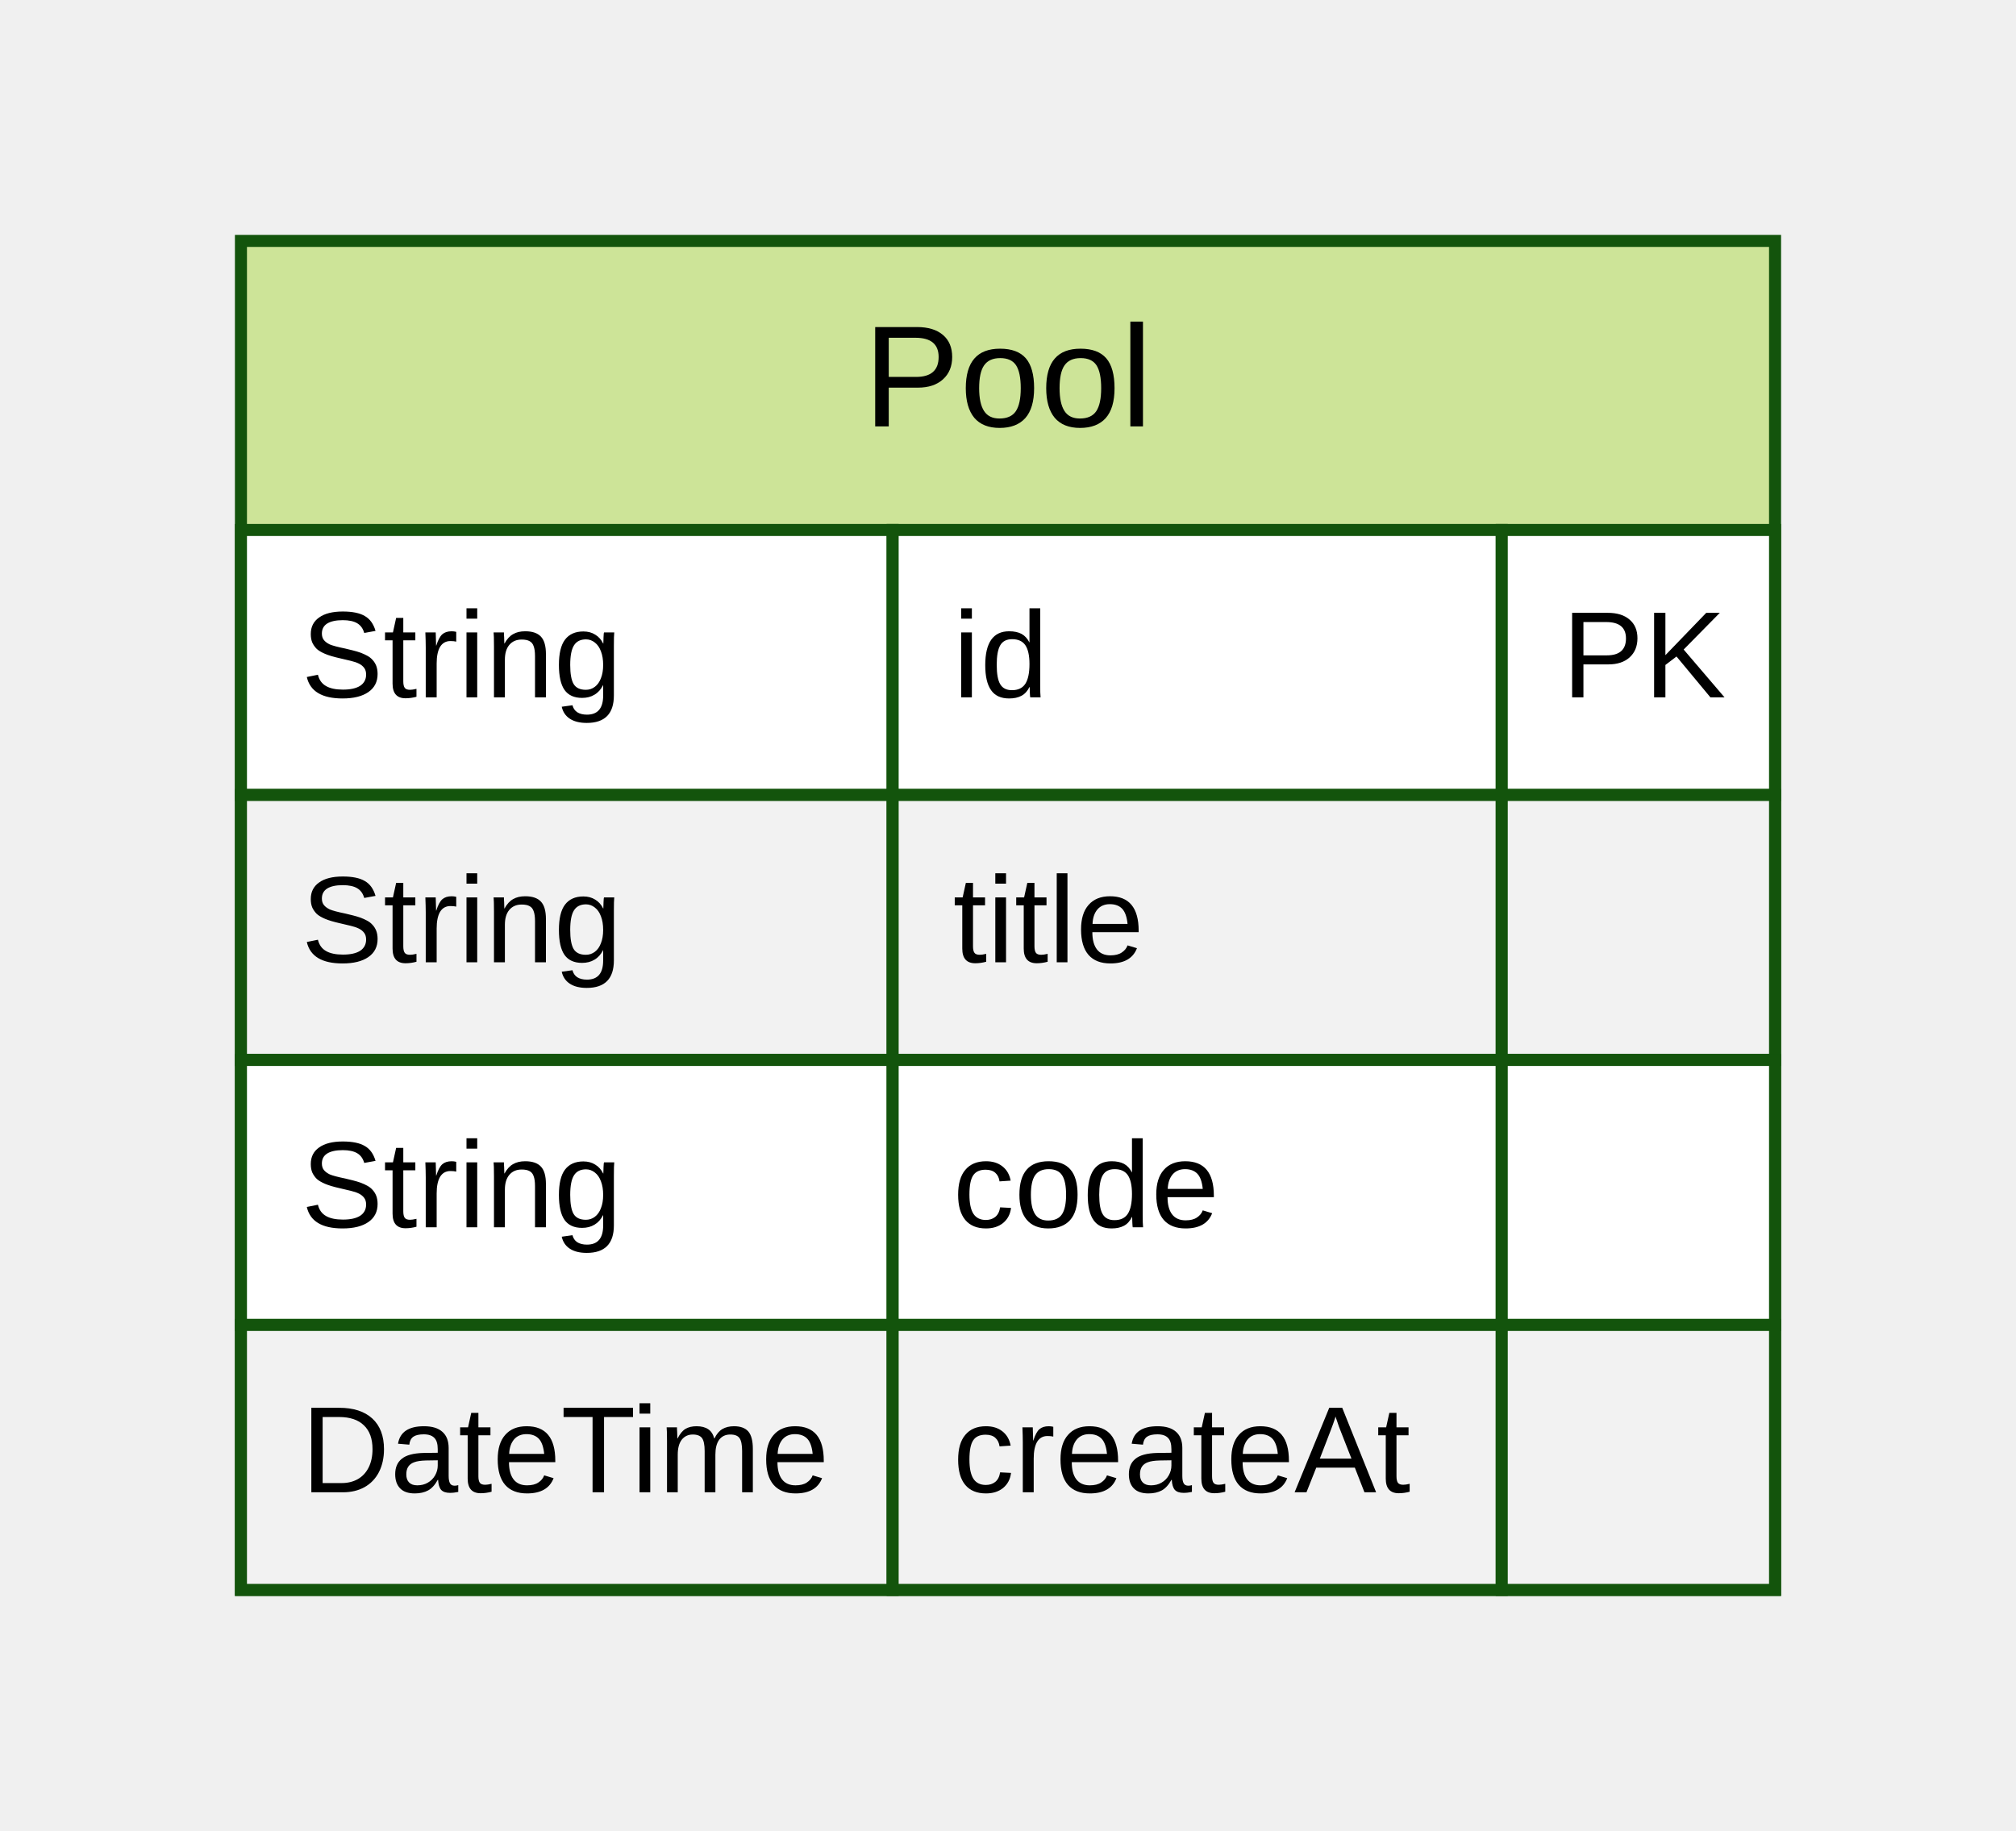
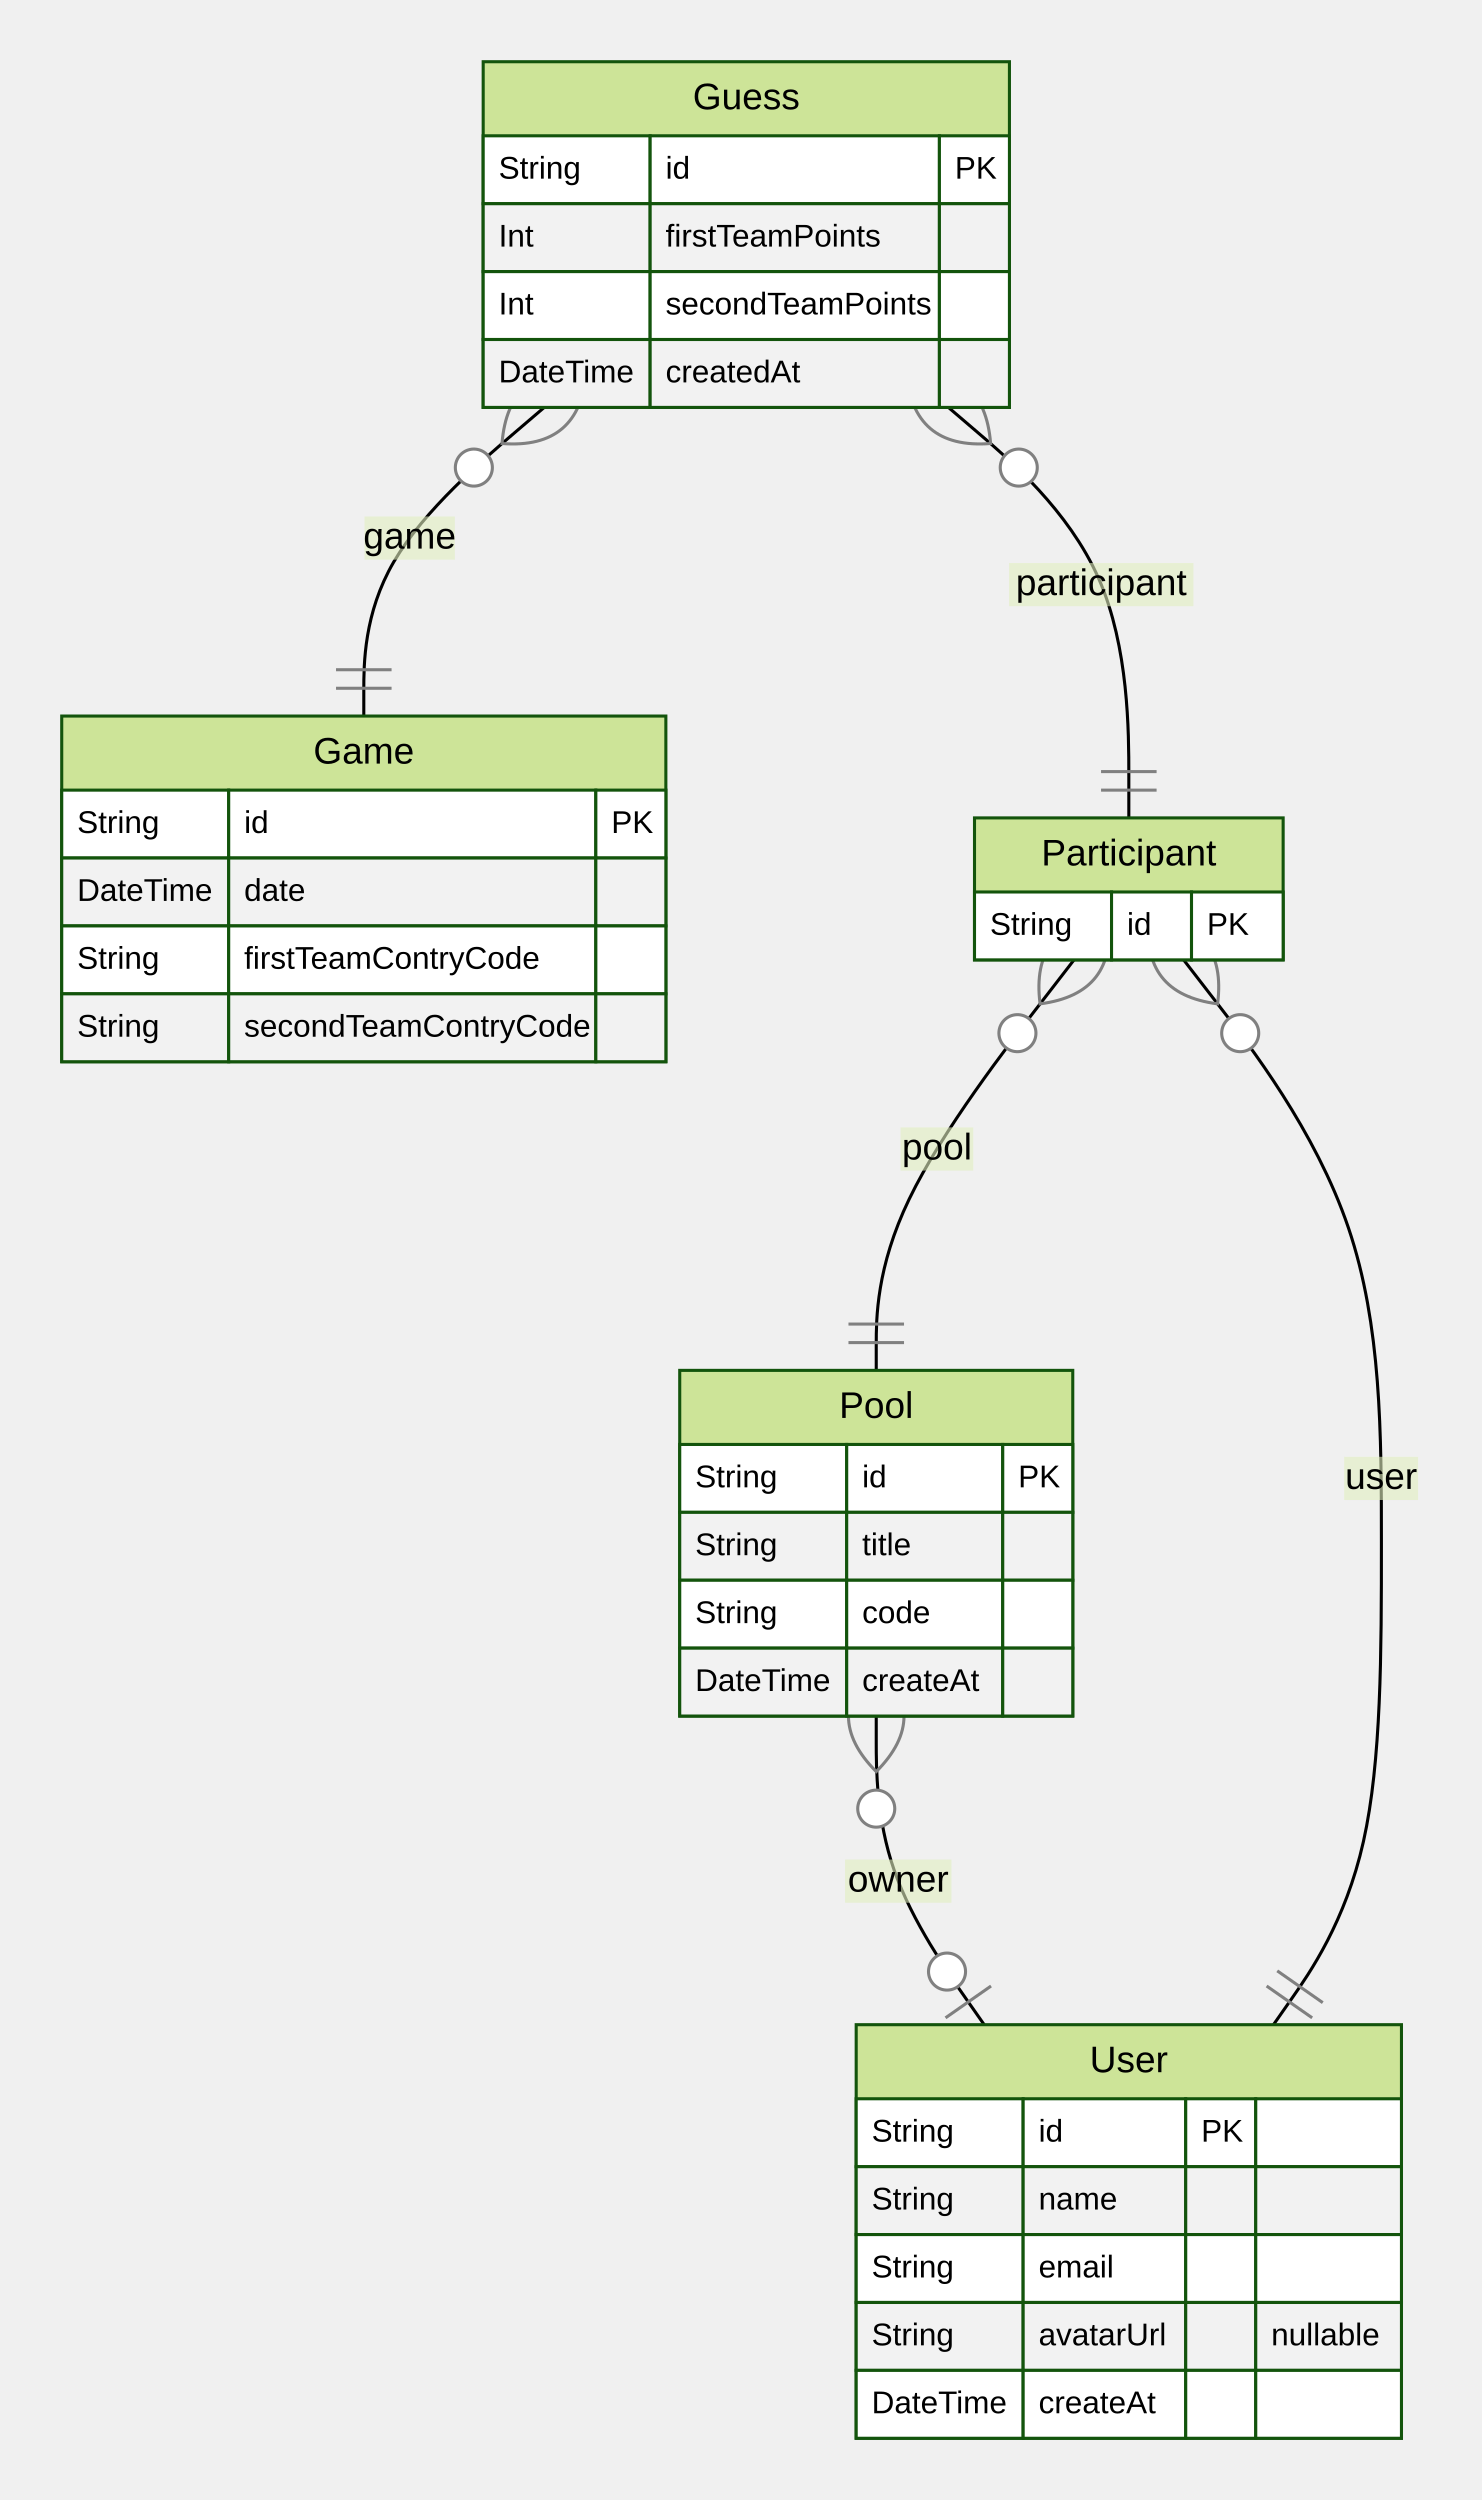
- <svg xmlns="http://www.w3.org/2000/svg" aria-labelledby="chart-title-mermaid-0 chart-desc-mermaid-0" role="img" viewBox="0 0 167.344 152" style="max-width: 167.344px; background-color: white;" width="100%" id="mermaid-0">
+ <svg xmlns="http://www.w3.org/2000/svg" aria-labelledby="chart-title-mermaid-0 chart-desc-mermaid-0" role="img" viewBox="0 0 480.138 810" style="max-width: 480.138px; background-color: white;" width="100%" id="mermaid-0">
  <style>#mermaid-0 {font-family:"trebuchet ms",verdana,arial,sans-serif;font-size:16px;fill:#000000;}#mermaid-0 .error-icon{fill:#552222;}#mermaid-0 .error-text{fill:#552222;stroke:#552222;}#mermaid-0 .edge-thickness-normal{stroke-width:2px;}#mermaid-0 .edge-thickness-thick{stroke-width:3.5px;}#mermaid-0 .edge-pattern-solid{stroke-dasharray:0;}#mermaid-0 .edge-pattern-dashed{stroke-dasharray:3;}#mermaid-0 .edge-pattern-dotted{stroke-dasharray:2;}#mermaid-0 .marker{fill:#000000;stroke:#000000;}#mermaid-0 .marker.cross{stroke:#000000;}#mermaid-0 svg{font-family:"trebuchet ms",verdana,arial,sans-serif;font-size:16px;}#mermaid-0 .entityBox{fill:#cde498;stroke:#13540c;}#mermaid-0 .attributeBoxOdd{fill:#ffffff;stroke:#13540c;}#mermaid-0 .attributeBoxEven{fill:#f2f2f2;stroke:#13540c;}#mermaid-0 .relationshipLabelBox{fill:hsl(78.158, 58.462%, 84.51%);opacity:0.7;background-color:hsl(78.158, 58.462%, 84.51%);}#mermaid-0 .relationshipLabelBox rect{opacity:0.5;}#mermaid-0 .relationshipLine{stroke:#000000;}#mermaid-0 :root{--mermaid-font-family:"trebuchet ms",verdana,arial,sans-serif;}</style>
  <g />
  <defs>
    <marker orient="auto" markerHeight="18" markerWidth="18" refY="9" refX="0" id="ONLY_ONE_START">
      <path d="M9,0 L9,18 M15,0 L15,18" fill="none" stroke="gray" />
    </marker>
  </defs>
  <defs>
    <marker orient="auto" markerHeight="18" markerWidth="18" refY="9" refX="18" id="ONLY_ONE_END">
      <path d="M3,0 L3,18 M9,0 L9,18" fill="none" stroke="gray" />
    </marker>
  </defs>
  <defs>
    <marker orient="auto" markerHeight="18" markerWidth="30" refY="9" refX="0" id="ZERO_OR_ONE_START">
      <circle r="6" cy="9" cx="21" fill="white" stroke="gray" />
      <path d="M9,0 L9,18" fill="none" stroke="gray" />
    </marker>
  </defs>
  <defs>
    <marker orient="auto" markerHeight="18" markerWidth="30" refY="9" refX="30" id="ZERO_OR_ONE_END">
      <circle r="6" cy="9" cx="9" fill="white" stroke="gray" />
      <path d="M21,0 L21,18" fill="none" stroke="gray" />
    </marker>
  </defs>
  <defs>
    <marker orient="auto" markerHeight="36" markerWidth="45" refY="18" refX="18" id="ONE_OR_MORE_START">
      <path d="M0,18 Q 18,0 36,18 Q 18,36 0,18 M42,9 L42,27" fill="none" stroke="gray" />
    </marker>
  </defs>
  <defs>
    <marker orient="auto" markerHeight="36" markerWidth="45" refY="18" refX="27" id="ONE_OR_MORE_END">
      <path d="M3,9 L3,27 M9,18 Q27,0 45,18 Q27,36 9,18" fill="none" stroke="gray" />
    </marker>
  </defs>
  <defs>
    <marker orient="auto" markerHeight="36" markerWidth="57" refY="18" refX="18" id="ZERO_OR_MORE_START">
      <circle r="6" cy="18" cx="48" fill="white" stroke="gray" />
      <path d="M0,18 Q18,0 36,18 Q18,36 0,18" fill="none" stroke="gray" />
    </marker>
  </defs>
  <defs>
    <marker orient="auto" markerHeight="36" markerWidth="57" refY="18" refX="39" id="ZERO_OR_MORE_END">
      <circle r="6" cy="18" cx="9" fill="white" stroke="gray" />
      <path d="M21,18 Q39,0 57,18 Q39,36 21,18" fill="none" stroke="gray" />
    </marker>
  </defs>
-   <g transform="translate(20,20 )" id="Pool">
+   <path marker-start="url(#ZERO_OR_MORE_START)" marker-end="url(#ZERO_OR_ONE_END)" fill="none" stroke="gray" d="M283.903,556L283.903,564.333C283.903,572.667,283.903,589.333,289.732,606C295.561,622.667,307.218,639.333,313.047,647.667L318.876,656" class="er relationshipLine" />
+   <path marker-start="url(#ZERO_OR_MORE_START)" marker-end="url(#ONLY_ONE_END)" fill="none" stroke="gray" d="M383.496,311L394.176,324.833C404.856,338.667,426.216,366.333,436.895,397.833C447.575,429.333,447.575,464.667,447.575,500C447.575,535.333,447.575,570.667,441.747,596.667C435.918,622.667,424.26,639.333,418.431,647.667L412.603,656" class="er relationshipLine" />
+   <path marker-start="url(#ZERO_OR_MORE_START)" marker-end="url(#ONLY_ONE_END)" fill="none" stroke="gray" d="M347.982,311L337.303,324.833C326.623,338.667,305.263,366.333,294.583,388.5C283.903,410.667,283.903,427.333,283.903,435.667L283.903,444" class="er relationshipLine" />
+   <path marker-start="url(#ZERO_OR_MORE_START)" marker-end="url(#ONLY_ONE_END)" fill="none" stroke="gray" d="M307.28,132L317.023,140.333C326.766,148.667,346.253,165.333,355.996,187.5C365.739,209.667,365.739,237.333,365.739,251.167L365.739,265" class="er relationshipLine" />
+   <path marker-start="url(#ZERO_OR_MORE_START)" marker-end="url(#ONLY_ONE_END)" fill="none" stroke="gray" d="M176.33,132L166.586,140.333C156.843,148.667,137.356,165.333,127.613,182C117.87,198.667,117.87,215.333,117.87,223.667L117.87,232" class="er relationshipLine" />
+   <g transform="translate(220.2316,444 )" id="Pool">
    <rect height="112" width="127.344" y="0" x="0" stroke="gray" fill-opacity="100%" fill="honeydew" class="er entityBox" />
    <text transform="translate(63.67186,12)" style="font-family: &quot;trebuchet ms&quot;, verdana, arial, sans-serif;; font-size: 12px" text-anchor="middle" dominant-baseline="middle" y="0" x="0" id="entity-Pool" class="er entityLabel">Pool</text>
    <rect height="22" width="54.096" y="24" x="0" stroke="gray" fill-opacity="100%" fill="honeydew" class="er attributeBoxOdd" />
    <text transform="translate(5,35)" style="font-family: &quot;trebuchet ms&quot;, verdana, arial, sans-serif;; font-size: 10.2px" text-anchor="left" dominant-baseline="middle" y="0" x="0" id="entity-Pool-attr-1-type" class="er entityLabel">String</text>
    <rect height="22" width="50.56" y="24" x="54.096" stroke="gray" fill-opacity="100%" fill="honeydew" class="er attributeBoxOdd" />
    <text transform="translate(59.09555,35)" style="font-family: &quot;trebuchet ms&quot;, verdana, arial, sans-serif;; font-size: 10.2px" text-anchor="left" dominant-baseline="middle" y="0" x="0" id="entity-Pool-attr-1-name" class="er entityLabel">id</text>
    <rect height="22" width="22.688" y="24" x="104.656" stroke="gray" fill-opacity="100%" fill="honeydew" class="er attributeBoxOdd" />
    <text transform="translate(109.656,35)" style="font-family: &quot;trebuchet ms&quot;, verdana, arial, sans-serif;; font-size: 10.2px" text-anchor="left" dominant-baseline="middle" y="0" x="0" id="entity-Pool-attr-1-key" class="er entityLabel">PK</text>
    <rect height="22" width="54.096" y="46" x="0" stroke="gray" fill-opacity="100%" fill="honeydew" class="er attributeBoxEven" />
    <text transform="translate(5,57)" style="font-family: &quot;trebuchet ms&quot;, verdana, arial, sans-serif;; font-size: 10.2px" text-anchor="left" dominant-baseline="middle" y="0" x="0" id="entity-Pool-attr-2-type" class="er entityLabel">String</text>
    <rect height="22" width="50.56" y="46" x="54.096" stroke="gray" fill-opacity="100%" fill="honeydew" class="er attributeBoxEven" />
    <text transform="translate(59.09555,57)" style="font-family: &quot;trebuchet ms&quot;, verdana, arial, sans-serif;; font-size: 10.2px" text-anchor="left" dominant-baseline="middle" y="0" x="0" id="entity-Pool-attr-2-name" class="er entityLabel">title</text>
    <rect height="22" width="22.688" y="46" x="104.656" stroke="gray" fill-opacity="100%" fill="honeydew" class="er attributeBoxEven" />
    <text transform="translate(109.656,57)" style="font-family: &quot;trebuchet ms&quot;, verdana, arial, sans-serif;; font-size: 10.2px" text-anchor="left" dominant-baseline="middle" y="0" x="0" id="entity-Pool-attr-2-key" class="er entityLabel" />
    <rect height="22" width="54.096" y="68" x="0" stroke="gray" fill-opacity="100%" fill="honeydew" class="er attributeBoxOdd" />
    <text transform="translate(5,79)" style="font-family: &quot;trebuchet ms&quot;, verdana, arial, sans-serif;; font-size: 10.2px" text-anchor="left" dominant-baseline="middle" y="0" x="0" id="entity-Pool-attr-3-type" class="er entityLabel">String</text>
    <rect height="22" width="50.56" y="68" x="54.096" stroke="gray" fill-opacity="100%" fill="honeydew" class="er attributeBoxOdd" />
    <text transform="translate(59.09555,79)" style="font-family: &quot;trebuchet ms&quot;, verdana, arial, sans-serif;; font-size: 10.2px" text-anchor="left" dominant-baseline="middle" y="0" x="0" id="entity-Pool-attr-3-name" class="er entityLabel">code</text>
    <rect height="22" width="22.688" y="68" x="104.656" stroke="gray" fill-opacity="100%" fill="honeydew" class="er attributeBoxOdd" />
    <text transform="translate(109.656,79)" style="font-family: &quot;trebuchet ms&quot;, verdana, arial, sans-serif;; font-size: 10.2px" text-anchor="left" dominant-baseline="middle" y="0" x="0" id="entity-Pool-attr-3-key" class="er entityLabel" />
    <rect height="22" width="54.096" y="90" x="0" stroke="gray" fill-opacity="100%" fill="honeydew" class="er attributeBoxEven" />
    <text transform="translate(5,101)" style="font-family: &quot;trebuchet ms&quot;, verdana, arial, sans-serif;; font-size: 10.2px" text-anchor="left" dominant-baseline="middle" y="0" x="0" id="entity-Pool-attr-4-type" class="er entityLabel">DateTime</text>
    <rect height="22" width="50.56" y="90" x="54.096" stroke="gray" fill-opacity="100%" fill="honeydew" class="er attributeBoxEven" />
    <text transform="translate(59.09555,101)" style="font-family: &quot;trebuchet ms&quot;, verdana, arial, sans-serif;; font-size: 10.2px" text-anchor="left" dominant-baseline="middle" y="0" x="0" id="entity-Pool-attr-4-name" class="er entityLabel">createAt</text>
    <rect height="22" width="22.688" y="90" x="104.656" stroke="gray" fill-opacity="100%" fill="honeydew" class="er attributeBoxEven" />
    <text transform="translate(109.656,101)" style="font-family: &quot;trebuchet ms&quot;, verdana, arial, sans-serif;; font-size: 10.2px" text-anchor="left" dominant-baseline="middle" y="0" x="0" id="entity-Pool-attr-4-key" class="er entityLabel" />
  </g>
+   <g transform="translate(277.4055,656 )" id="User">
+     <rect height="134" width="176.668" y="0" x="0" stroke="gray" fill-opacity="100%" fill="honeydew" class="er entityBox" />
+     <text transform="translate(88.33382,12)" style="font-family: &quot;trebuchet ms&quot;, verdana, arial, sans-serif;; font-size: 12px" text-anchor="middle" dominant-baseline="middle" y="0" x="0" id="entity-User" class="er entityLabel">User</text>
+     <rect height="22" width="54.096" y="24" x="0" stroke="gray" fill-opacity="100%" fill="honeydew" class="er attributeBoxOdd" />
+     <text transform="translate(5,35)" style="font-family: &quot;trebuchet ms&quot;, verdana, arial, sans-serif;; font-size: 10.2px" text-anchor="left" dominant-baseline="middle" y="0" x="0" id="entity-User-attr-1-type" class="er entityLabel">String</text>
+     <rect height="22" width="52.672" y="24" x="54.096" stroke="gray" fill-opacity="100%" fill="honeydew" class="er attributeBoxOdd" />
+     <text transform="translate(59.09555,35)" style="font-family: &quot;trebuchet ms&quot;, verdana, arial, sans-serif;; font-size: 10.2px" text-anchor="left" dominant-baseline="middle" y="0" x="0" id="entity-User-attr-1-name" class="er entityLabel">id</text>
+     <rect height="22" width="22.688" y="24" x="106.767" stroke="gray" fill-opacity="100%" fill="honeydew" class="er attributeBoxOdd" />
+     <text transform="translate(111.7674,35)" style="font-family: &quot;trebuchet ms&quot;, verdana, arial, sans-serif;; font-size: 10.2px" text-anchor="left" dominant-baseline="middle" y="0" x="0" id="entity-User-attr-1-key" class="er entityLabel">PK</text>
+     <rect height="22" width="47.213" y="24" x="129.455" stroke="gray" fill-opacity="100%" fill="honeydew" class="er attributeBoxOdd" />
+     <text transform="translate(134.4551,35)" style="font-family: &quot;trebuchet ms&quot;, verdana, arial, sans-serif;; font-size: 10.2px" text-anchor="left" dominant-baseline="middle" y="0" x="0" id="entity-User-attr-1-comment" class="er entityLabel" />
+     <rect height="22" width="54.096" y="46" x="0" stroke="gray" fill-opacity="100%" fill="honeydew" class="er attributeBoxEven" />
+     <text transform="translate(5,57)" style="font-family: &quot;trebuchet ms&quot;, verdana, arial, sans-serif;; font-size: 10.2px" text-anchor="left" dominant-baseline="middle" y="0" x="0" id="entity-User-attr-2-type" class="er entityLabel">String</text>
+     <rect height="22" width="52.672" y="46" x="54.096" stroke="gray" fill-opacity="100%" fill="honeydew" class="er attributeBoxEven" />
+     <text transform="translate(59.09555,57)" style="font-family: &quot;trebuchet ms&quot;, verdana, arial, sans-serif;; font-size: 10.2px" text-anchor="left" dominant-baseline="middle" y="0" x="0" id="entity-User-attr-2-name" class="er entityLabel">name</text>
+     <rect height="22" width="22.688" y="46" x="106.767" stroke="gray" fill-opacity="100%" fill="honeydew" class="er attributeBoxEven" />
+     <text transform="translate(111.7674,57)" style="font-family: &quot;trebuchet ms&quot;, verdana, arial, sans-serif;; font-size: 10.2px" text-anchor="left" dominant-baseline="middle" y="0" x="0" id="entity-User-attr-2-key" class="er entityLabel" />
+     <rect height="22" width="47.213" y="46" x="129.455" stroke="gray" fill-opacity="100%" fill="honeydew" class="er attributeBoxEven" />
+     <text transform="translate(134.4551,57)" style="font-family: &quot;trebuchet ms&quot;, verdana, arial, sans-serif;; font-size: 10.2px" text-anchor="left" dominant-baseline="middle" y="0" x="0" id="entity-User-attr-2-comment" class="er entityLabel" />
+     <rect height="22" width="54.096" y="68" x="0" stroke="gray" fill-opacity="100%" fill="honeydew" class="er attributeBoxOdd" />
+     <text transform="translate(5,79)" style="font-family: &quot;trebuchet ms&quot;, verdana, arial, sans-serif;; font-size: 10.2px" text-anchor="left" dominant-baseline="middle" y="0" x="0" id="entity-User-attr-3-type" class="er entityLabel">String</text>
+     <rect height="22" width="52.672" y="68" x="54.096" stroke="gray" fill-opacity="100%" fill="honeydew" class="er attributeBoxOdd" />
+     <text transform="translate(59.09555,79)" style="font-family: &quot;trebuchet ms&quot;, verdana, arial, sans-serif;; font-size: 10.2px" text-anchor="left" dominant-baseline="middle" y="0" x="0" id="entity-User-attr-3-name" class="er entityLabel">email</text>
+     <rect height="22" width="22.688" y="68" x="106.767" stroke="gray" fill-opacity="100%" fill="honeydew" class="er attributeBoxOdd" />
+     <text transform="translate(111.7674,79)" style="font-family: &quot;trebuchet ms&quot;, verdana, arial, sans-serif;; font-size: 10.2px" text-anchor="left" dominant-baseline="middle" y="0" x="0" id="entity-User-attr-3-key" class="er entityLabel" />
+     <rect height="22" width="47.213" y="68" x="129.455" stroke="gray" fill-opacity="100%" fill="honeydew" class="er attributeBoxOdd" />
+     <text transform="translate(134.4551,79)" style="font-family: &quot;trebuchet ms&quot;, verdana, arial, sans-serif;; font-size: 10.2px" text-anchor="left" dominant-baseline="middle" y="0" x="0" id="entity-User-attr-3-comment" class="er entityLabel" />
+     <rect height="22" width="54.096" y="90" x="0" stroke="gray" fill-opacity="100%" fill="honeydew" class="er attributeBoxEven" />
+     <text transform="translate(5,101)" style="font-family: &quot;trebuchet ms&quot;, verdana, arial, sans-serif;; font-size: 10.2px" text-anchor="left" dominant-baseline="middle" y="0" x="0" id="entity-User-attr-4-type" class="er entityLabel">String</text>
+     <rect height="22" width="52.672" y="90" x="54.096" stroke="gray" fill-opacity="100%" fill="honeydew" class="er attributeBoxEven" />
+     <text transform="translate(59.09555,101)" style="font-family: &quot;trebuchet ms&quot;, verdana, arial, sans-serif;; font-size: 10.2px" text-anchor="left" dominant-baseline="middle" y="0" x="0" id="entity-User-attr-4-name" class="er entityLabel">avatarUrl</text>
+     <rect height="22" width="22.688" y="90" x="106.767" stroke="gray" fill-opacity="100%" fill="honeydew" class="er attributeBoxEven" />
+     <text transform="translate(111.7674,101)" style="font-family: &quot;trebuchet ms&quot;, verdana, arial, sans-serif;; font-size: 10.2px" text-anchor="left" dominant-baseline="middle" y="0" x="0" id="entity-User-attr-4-key" class="er entityLabel" />
+     <rect height="22" width="47.213" y="90" x="129.455" stroke="gray" fill-opacity="100%" fill="honeydew" class="er attributeBoxEven" />
+     <text transform="translate(134.4551,101)" style="font-family: &quot;trebuchet ms&quot;, verdana, arial, sans-serif;; font-size: 10.2px" text-anchor="left" dominant-baseline="middle" y="0" x="0" id="entity-User-attr-4-comment" class="er entityLabel">nullable</text>
+     <rect height="22" width="54.096" y="112" x="0" stroke="gray" fill-opacity="100%" fill="honeydew" class="er attributeBoxOdd" />
+     <text transform="translate(5,123)" style="font-family: &quot;trebuchet ms&quot;, verdana, arial, sans-serif;; font-size: 10.2px" text-anchor="left" dominant-baseline="middle" y="0" x="0" id="entity-User-attr-5-type" class="er entityLabel">DateTime</text>
+     <rect height="22" width="52.672" y="112" x="54.096" stroke="gray" fill-opacity="100%" fill="honeydew" class="er attributeBoxOdd" />
+     <text transform="translate(59.09555,123)" style="font-family: &quot;trebuchet ms&quot;, verdana, arial, sans-serif;; font-size: 10.2px" text-anchor="left" dominant-baseline="middle" y="0" x="0" id="entity-User-attr-5-name" class="er entityLabel">createAt</text>
+     <rect height="22" width="22.688" y="112" x="106.767" stroke="gray" fill-opacity="100%" fill="honeydew" class="er attributeBoxOdd" />
+     <text transform="translate(111.7674,123)" style="font-family: &quot;trebuchet ms&quot;, verdana, arial, sans-serif;; font-size: 10.2px" text-anchor="left" dominant-baseline="middle" y="0" x="0" id="entity-User-attr-5-key" class="er entityLabel" />
+     <rect height="22" width="47.213" y="112" x="129.455" stroke="gray" fill-opacity="100%" fill="honeydew" class="er attributeBoxOdd" />
+     <text transform="translate(134.4551,123)" style="font-family: &quot;trebuchet ms&quot;, verdana, arial, sans-serif;; font-size: 10.2px" text-anchor="left" dominant-baseline="middle" y="0" x="0" id="entity-User-attr-5-comment" class="er entityLabel" />
+   </g>
+   <g transform="translate(20,232 )" id="Game">
+     <rect height="112" width="195.739" y="0" x="0" stroke="gray" fill-opacity="100%" fill="honeydew" class="er entityBox" />
+     <text transform="translate(97.86967,12)" style="font-family: &quot;trebuchet ms&quot;, verdana, arial, sans-serif;; font-size: 12px" text-anchor="middle" dominant-baseline="middle" y="0" x="0" id="entity-Game" class="er entityLabel">Game</text>
+     <rect height="22" width="54.096" y="24" x="0" stroke="gray" fill-opacity="100%" fill="honeydew" class="er attributeBoxOdd" />
+     <text transform="translate(5,35)" style="font-family: &quot;trebuchet ms&quot;, verdana, arial, sans-serif;; font-size: 10.2px" text-anchor="left" dominant-baseline="middle" y="0" x="0" id="entity-Game-attr-1-type" class="er entityLabel">String</text>
+     <rect height="22" width="118.956" y="24" x="54.096" stroke="gray" fill-opacity="100%" fill="honeydew" class="er attributeBoxOdd" />
+     <text transform="translate(59.09555,35)" style="font-family: &quot;trebuchet ms&quot;, verdana, arial, sans-serif;; font-size: 10.2px" text-anchor="left" dominant-baseline="middle" y="0" x="0" id="entity-Game-attr-1-name" class="er entityLabel">id</text>
+     <rect height="22" width="22.688" y="24" x="173.052" stroke="gray" fill-opacity="100%" fill="honeydew" class="er attributeBoxOdd" />
+     <text transform="translate(178.0517,35)" style="font-family: &quot;trebuchet ms&quot;, verdana, arial, sans-serif;; font-size: 10.2px" text-anchor="left" dominant-baseline="middle" y="0" x="0" id="entity-Game-attr-1-key" class="er entityLabel">PK</text>
+     <rect height="22" width="54.096" y="46" x="0" stroke="gray" fill-opacity="100%" fill="honeydew" class="er attributeBoxEven" />
+     <text transform="translate(5,57)" style="font-family: &quot;trebuchet ms&quot;, verdana, arial, sans-serif;; font-size: 10.2px" text-anchor="left" dominant-baseline="middle" y="0" x="0" id="entity-Game-attr-2-type" class="er entityLabel">DateTime</text>
+     <rect height="22" width="118.956" y="46" x="54.096" stroke="gray" fill-opacity="100%" fill="honeydew" class="er attributeBoxEven" />
+     <text transform="translate(59.09555,57)" style="font-family: &quot;trebuchet ms&quot;, verdana, arial, sans-serif;; font-size: 10.2px" text-anchor="left" dominant-baseline="middle" y="0" x="0" id="entity-Game-attr-2-name" class="er entityLabel">date</text>
+     <rect height="22" width="22.688" y="46" x="173.052" stroke="gray" fill-opacity="100%" fill="honeydew" class="er attributeBoxEven" />
+     <text transform="translate(178.0517,57)" style="font-family: &quot;trebuchet ms&quot;, verdana, arial, sans-serif;; font-size: 10.2px" text-anchor="left" dominant-baseline="middle" y="0" x="0" id="entity-Game-attr-2-key" class="er entityLabel" />
+     <rect height="22" width="54.096" y="68" x="0" stroke="gray" fill-opacity="100%" fill="honeydew" class="er attributeBoxOdd" />
+     <text transform="translate(5,79)" style="font-family: &quot;trebuchet ms&quot;, verdana, arial, sans-serif;; font-size: 10.2px" text-anchor="left" dominant-baseline="middle" y="0" x="0" id="entity-Game-attr-3-type" class="er entityLabel">String</text>
+     <rect height="22" width="118.956" y="68" x="54.096" stroke="gray" fill-opacity="100%" fill="honeydew" class="er attributeBoxOdd" />
+     <text transform="translate(59.09555,79)" style="font-family: &quot;trebuchet ms&quot;, verdana, arial, sans-serif;; font-size: 10.2px" text-anchor="left" dominant-baseline="middle" y="0" x="0" id="entity-Game-attr-3-name" class="er entityLabel">firstTeamContryCode</text>
+     <rect height="22" width="22.688" y="68" x="173.052" stroke="gray" fill-opacity="100%" fill="honeydew" class="er attributeBoxOdd" />
+     <text transform="translate(178.0517,79)" style="font-family: &quot;trebuchet ms&quot;, verdana, arial, sans-serif;; font-size: 10.2px" text-anchor="left" dominant-baseline="middle" y="0" x="0" id="entity-Game-attr-3-key" class="er entityLabel" />
+     <rect height="22" width="54.096" y="90" x="0" stroke="gray" fill-opacity="100%" fill="honeydew" class="er attributeBoxEven" />
+     <text transform="translate(5,101)" style="font-family: &quot;trebuchet ms&quot;, verdana, arial, sans-serif;; font-size: 10.2px" text-anchor="left" dominant-baseline="middle" y="0" x="0" id="entity-Game-attr-4-type" class="er entityLabel">String</text>
+     <rect height="22" width="118.956" y="90" x="54.096" stroke="gray" fill-opacity="100%" fill="honeydew" class="er attributeBoxEven" />
+     <text transform="translate(59.09555,101)" style="font-family: &quot;trebuchet ms&quot;, verdana, arial, sans-serif;; font-size: 10.2px" text-anchor="left" dominant-baseline="middle" y="0" x="0" id="entity-Game-attr-4-name" class="er entityLabel">secondTeamContryCode</text>
+     <rect height="22" width="22.688" y="90" x="173.052" stroke="gray" fill-opacity="100%" fill="honeydew" class="er attributeBoxEven" />
+     <text transform="translate(178.0517,101)" style="font-family: &quot;trebuchet ms&quot;, verdana, arial, sans-serif;; font-size: 10.2px" text-anchor="left" dominant-baseline="middle" y="0" x="0" id="entity-Game-attr-4-key" class="er entityLabel" />
+   </g>
+   <g transform="translate(315.7393,265 )" id="Participant">
+     <rect height="46" width="100" y="0" x="0" stroke="gray" fill-opacity="100%" fill="honeydew" class="er entityBox" />
+     <text transform="translate(50,12)" style="font-family: &quot;trebuchet ms&quot;, verdana, arial, sans-serif;; font-size: 12px" text-anchor="middle" dominant-baseline="middle" y="0" x="0" id="entity-Participant" class="er entityLabel">Participant</text>
+     <rect height="22" width="44.399" y="24" x="0" stroke="gray" fill-opacity="100%" fill="honeydew" class="er attributeBoxOdd" />
+     <text transform="translate(5,35)" style="font-family: &quot;trebuchet ms&quot;, verdana, arial, sans-serif;; font-size: 10.2px" text-anchor="left" dominant-baseline="middle" y="0" x="0" id="entity-Participant-attr-1-type" class="er entityLabel">String</text>
+     <rect height="22" width="25.911" y="24" x="44.399" stroke="gray" fill-opacity="100%" fill="honeydew" class="er attributeBoxOdd" />
+     <text transform="translate(49.39862,35)" style="font-family: &quot;trebuchet ms&quot;, verdana, arial, sans-serif;; font-size: 10.2px" text-anchor="left" dominant-baseline="middle" y="0" x="0" id="entity-Participant-attr-1-name" class="er entityLabel">id</text>
+     <rect height="22" width="29.69" y="24" x="70.31" stroke="gray" fill-opacity="100%" fill="honeydew" class="er attributeBoxOdd" />
+     <text transform="translate(75.30976,35)" style="font-family: &quot;trebuchet ms&quot;, verdana, arial, sans-serif;; font-size: 10.2px" text-anchor="left" dominant-baseline="middle" y="0" x="0" id="entity-Participant-attr-1-key" class="er entityLabel">PK</text>
+   </g>
+   <g transform="translate(156.5523,20 )" id="Guess">
+     <rect height="112" width="170.504" y="0" x="0" stroke="gray" fill-opacity="100%" fill="honeydew" class="er entityBox" />
+     <text transform="translate(85.2522,12)" style="font-family: &quot;trebuchet ms&quot;, verdana, arial, sans-serif;; font-size: 12px" text-anchor="middle" dominant-baseline="middle" y="0" x="0" id="entity-Guess" class="er entityLabel">Guess</text>
+     <rect height="22" width="54.096" y="24" x="0" stroke="gray" fill-opacity="100%" fill="honeydew" class="er attributeBoxOdd" />
+     <text transform="translate(5,35)" style="font-family: &quot;trebuchet ms&quot;, verdana, arial, sans-serif;; font-size: 10.2px" text-anchor="left" dominant-baseline="middle" y="0" x="0" id="entity-Guess-attr-1-type" class="er entityLabel">String</text>
+     <rect height="22" width="93.721" y="24" x="54.096" stroke="gray" fill-opacity="100%" fill="honeydew" class="er attributeBoxOdd" />
+     <text transform="translate(59.09555,35)" style="font-family: &quot;trebuchet ms&quot;, verdana, arial, sans-serif;; font-size: 10.2px" text-anchor="left" dominant-baseline="middle" y="0" x="0" id="entity-Guess-attr-1-name" class="er entityLabel">id</text>
+     <rect height="22" width="22.688" y="24" x="147.817" stroke="gray" fill-opacity="100%" fill="honeydew" class="er attributeBoxOdd" />
+     <text transform="translate(152.8167,35)" style="font-family: &quot;trebuchet ms&quot;, verdana, arial, sans-serif;; font-size: 10.2px" text-anchor="left" dominant-baseline="middle" y="0" x="0" id="entity-Guess-attr-1-key" class="er entityLabel">PK</text>
+     <rect height="22" width="54.096" y="46" x="0" stroke="gray" fill-opacity="100%" fill="honeydew" class="er attributeBoxEven" />
+     <text transform="translate(5,57)" style="font-family: &quot;trebuchet ms&quot;, verdana, arial, sans-serif;; font-size: 10.2px" text-anchor="left" dominant-baseline="middle" y="0" x="0" id="entity-Guess-attr-2-type" class="er entityLabel">Int</text>
+     <rect height="22" width="93.721" y="46" x="54.096" stroke="gray" fill-opacity="100%" fill="honeydew" class="er attributeBoxEven" />
+     <text transform="translate(59.09555,57)" style="font-family: &quot;trebuchet ms&quot;, verdana, arial, sans-serif;; font-size: 10.2px" text-anchor="left" dominant-baseline="middle" y="0" x="0" id="entity-Guess-attr-2-name" class="er entityLabel">firstTeamPoints</text>
+     <rect height="22" width="22.688" y="46" x="147.817" stroke="gray" fill-opacity="100%" fill="honeydew" class="er attributeBoxEven" />
+     <text transform="translate(152.8167,57)" style="font-family: &quot;trebuchet ms&quot;, verdana, arial, sans-serif;; font-size: 10.2px" text-anchor="left" dominant-baseline="middle" y="0" x="0" id="entity-Guess-attr-2-key" class="er entityLabel" />
+     <rect height="22" width="54.096" y="68" x="0" stroke="gray" fill-opacity="100%" fill="honeydew" class="er attributeBoxOdd" />
+     <text transform="translate(5,79)" style="font-family: &quot;trebuchet ms&quot;, verdana, arial, sans-serif;; font-size: 10.2px" text-anchor="left" dominant-baseline="middle" y="0" x="0" id="entity-Guess-attr-3-type" class="er entityLabel">Int</text>
+     <rect height="22" width="93.721" y="68" x="54.096" stroke="gray" fill-opacity="100%" fill="honeydew" class="er attributeBoxOdd" />
+     <text transform="translate(59.09555,79)" style="font-family: &quot;trebuchet ms&quot;, verdana, arial, sans-serif;; font-size: 10.2px" text-anchor="left" dominant-baseline="middle" y="0" x="0" id="entity-Guess-attr-3-name" class="er entityLabel">secondTeamPoints</text>
+     <rect height="22" width="22.688" y="68" x="147.817" stroke="gray" fill-opacity="100%" fill="honeydew" class="er attributeBoxOdd" />
+     <text transform="translate(152.8167,79)" style="font-family: &quot;trebuchet ms&quot;, verdana, arial, sans-serif;; font-size: 10.2px" text-anchor="left" dominant-baseline="middle" y="0" x="0" id="entity-Guess-attr-3-key" class="er entityLabel" />
+     <rect height="22" width="54.096" y="90" x="0" stroke="gray" fill-opacity="100%" fill="honeydew" class="er attributeBoxEven" />
+     <text transform="translate(5,101)" style="font-family: &quot;trebuchet ms&quot;, verdana, arial, sans-serif;; font-size: 10.2px" text-anchor="left" dominant-baseline="middle" y="0" x="0" id="entity-Guess-attr-4-type" class="er entityLabel">DateTime</text>
+     <rect height="22" width="93.721" y="90" x="54.096" stroke="gray" fill-opacity="100%" fill="honeydew" class="er attributeBoxEven" />
+     <text transform="translate(59.09555,101)" style="font-family: &quot;trebuchet ms&quot;, verdana, arial, sans-serif;; font-size: 10.2px" text-anchor="left" dominant-baseline="middle" y="0" x="0" id="entity-Guess-attr-4-name" class="er entityLabel">createdAt</text>
+     <rect height="22" width="22.688" y="90" x="147.817" stroke="gray" fill-opacity="100%" fill="honeydew" class="er attributeBoxEven" />
+     <text transform="translate(152.8167,101)" style="font-family: &quot;trebuchet ms&quot;, verdana, arial, sans-serif;; font-size: 10.2px" text-anchor="left" dominant-baseline="middle" y="0" x="0" id="entity-Guess-attr-4-key" class="er entityLabel" />
+   </g>
+   <rect fill-opacity="85%" fill="white" height="14" width="34.471" y="602.488" x="273.799" class="er relationshipLabelBox" />
+   <text style="font-family: &quot;trebuchet ms&quot;, verdana, arial, sans-serif;; font-size: 12px" dominant-baseline="middle" text-anchor="middle" y="609.488" x="291.034" id="rel1" class="er relationshipLabel">owner</text>
+   <rect fill-opacity="85%" fill="white" height="14" width="23.959" y="472.004" x="435.512" class="er relationshipLabelBox" />
+   <text style="font-family: &quot;trebuchet ms&quot;, verdana, arial, sans-serif;; font-size: 12px" dominant-baseline="middle" text-anchor="middle" y="479.004" x="447.492" id="rel2" class="er relationshipLabel">user</text>
+   <rect fill-opacity="85%" fill="white" height="14" width="23.564" y="365.27" x="291.787" class="er relationshipLabelBox" />
+   <text style="font-family: &quot;trebuchet ms&quot;, verdana, arial, sans-serif;; font-size: 12px" dominant-baseline="middle" text-anchor="middle" y="372.27" x="303.569" id="rel3" class="er relationshipLabel">pool</text>
+   <rect fill-opacity="85%" fill="white" height="14" width="59.744" y="182.417" x="326.937" class="er relationshipLabelBox" />
+   <text style="font-family: &quot;trebuchet ms&quot;, verdana, arial, sans-serif;; font-size: 12px" dominant-baseline="middle" text-anchor="middle" y="189.417" x="356.809" id="rel4" class="er relationshipLabel">participant</text>
+   <rect fill-opacity="85%" fill="white" height="14" width="29.289" y="167.335" x="118.088" class="er relationshipLabelBox" />
+   <text style="font-family: &quot;trebuchet ms&quot;, verdana, arial, sans-serif;; font-size: 12px" dominant-baseline="middle" text-anchor="middle" y="174.335" x="132.733" id="rel5" class="er relationshipLabel">game</text>
</svg>
